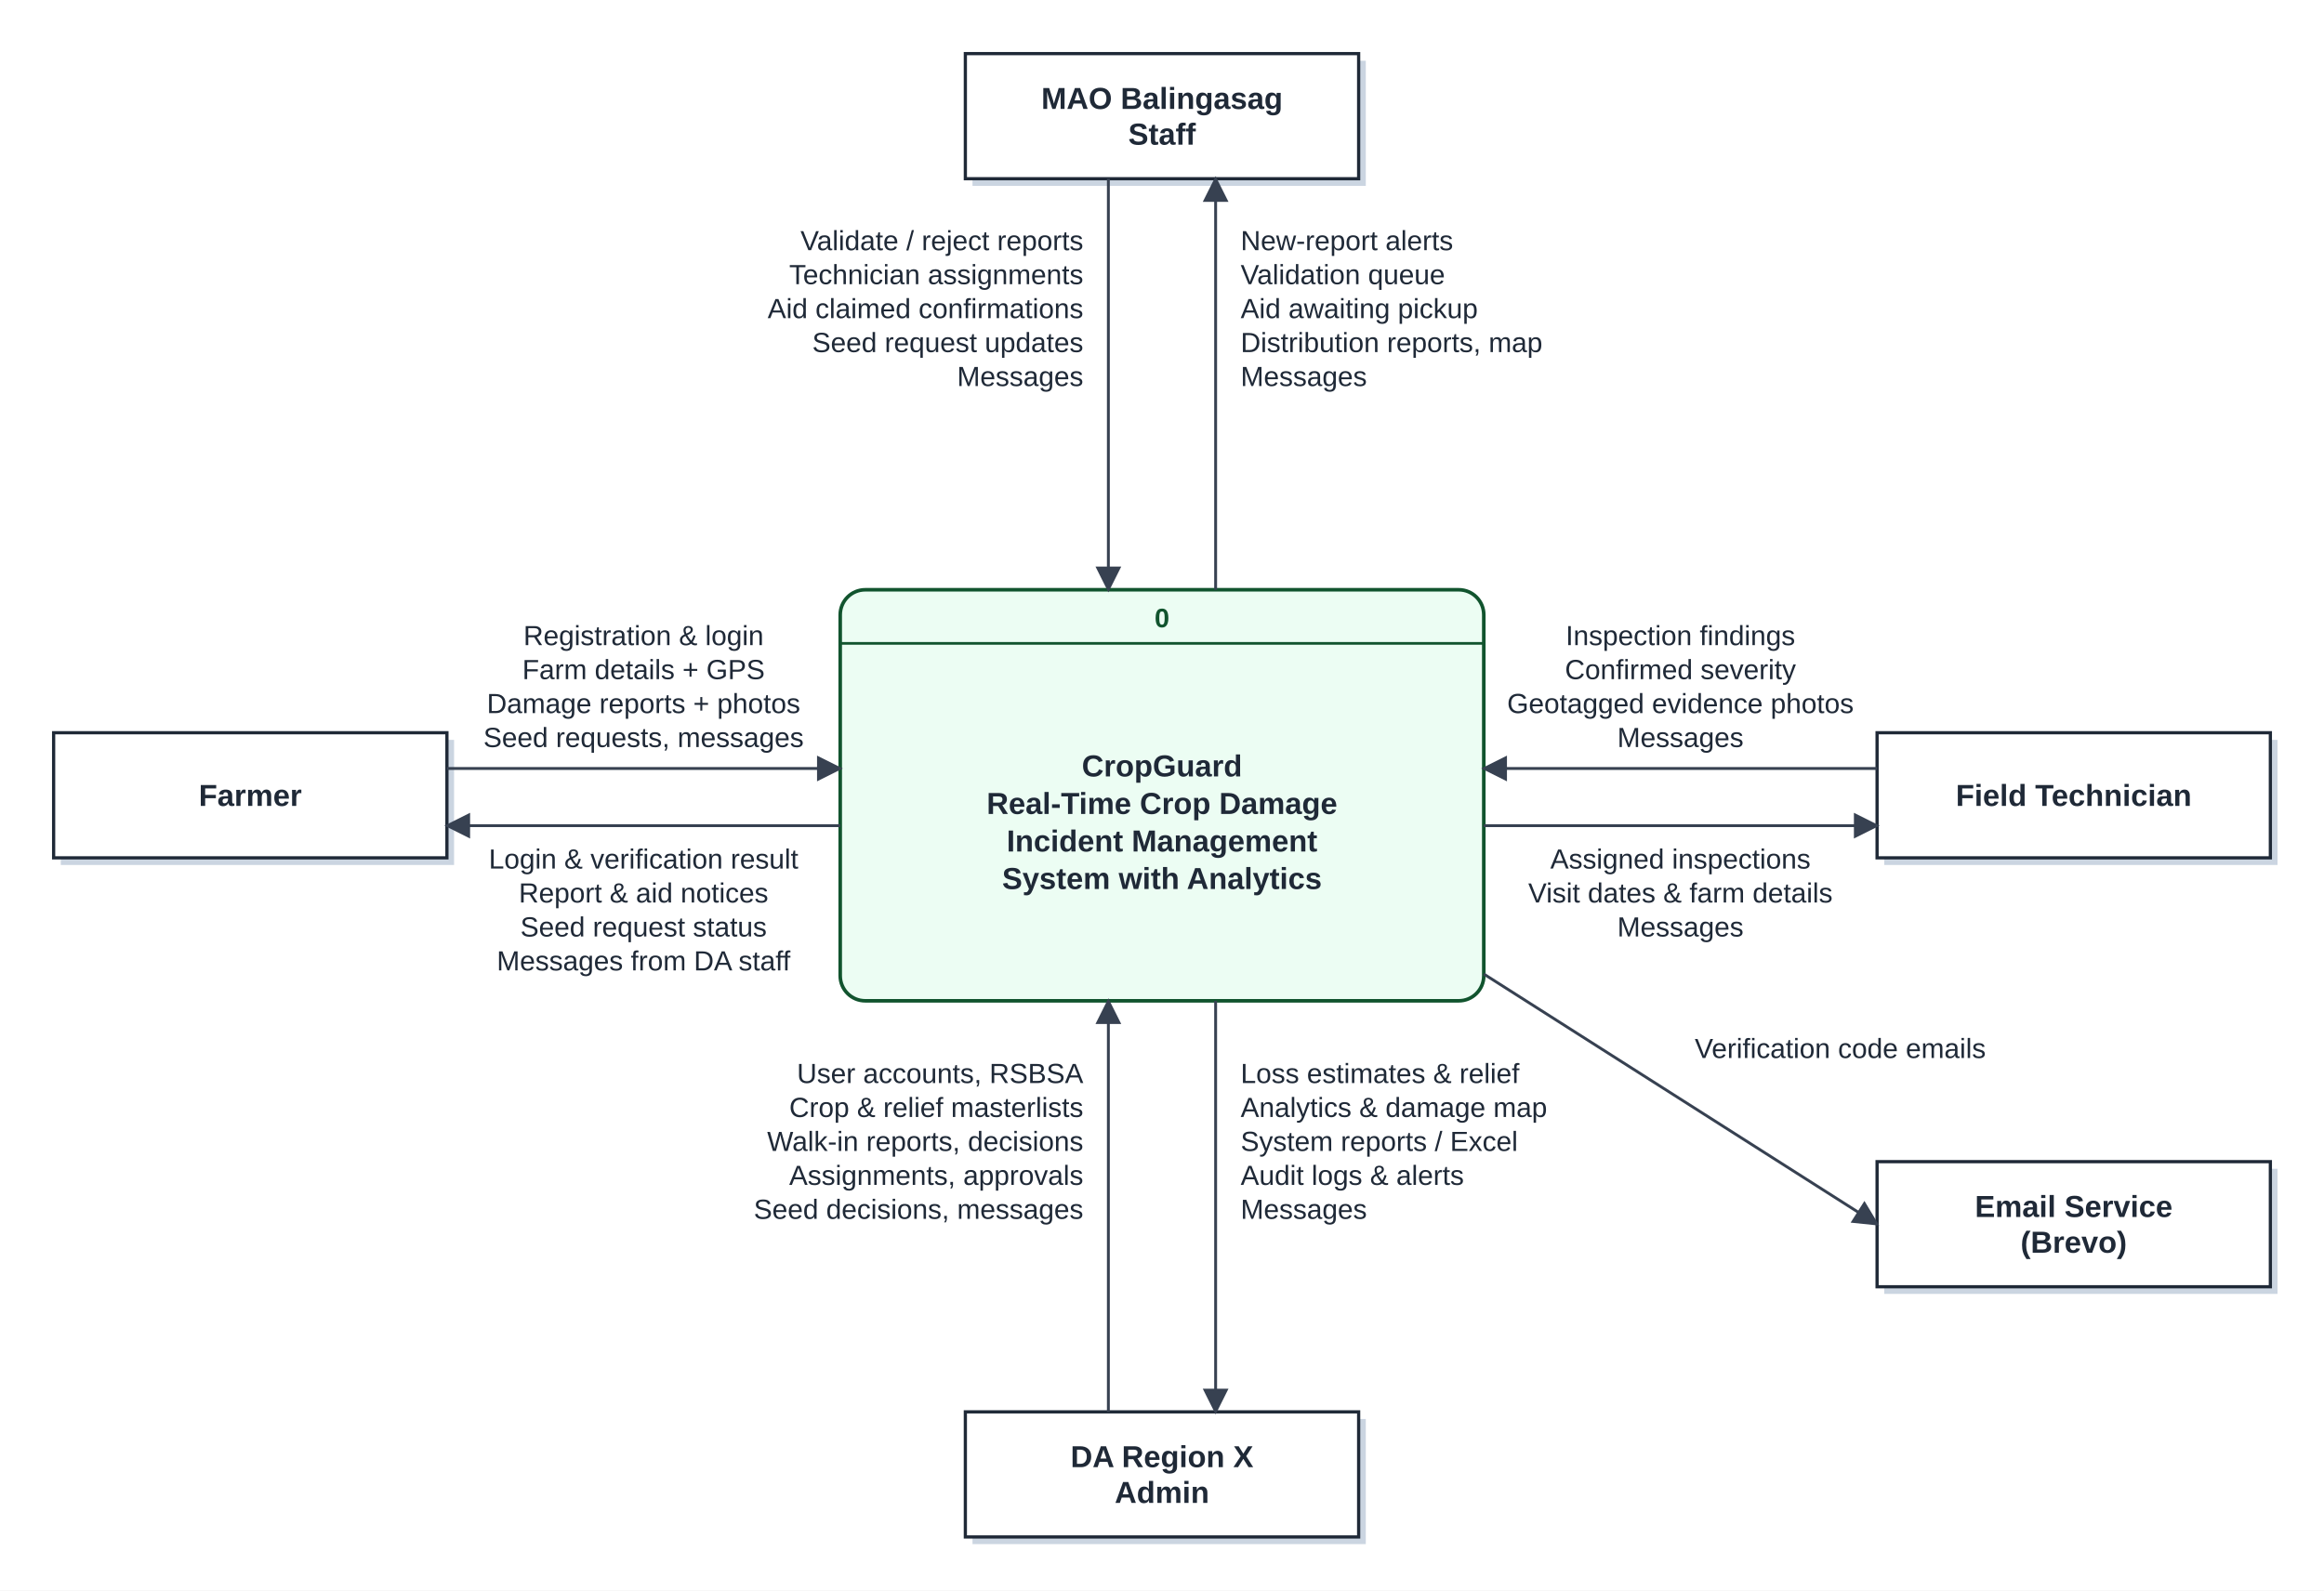
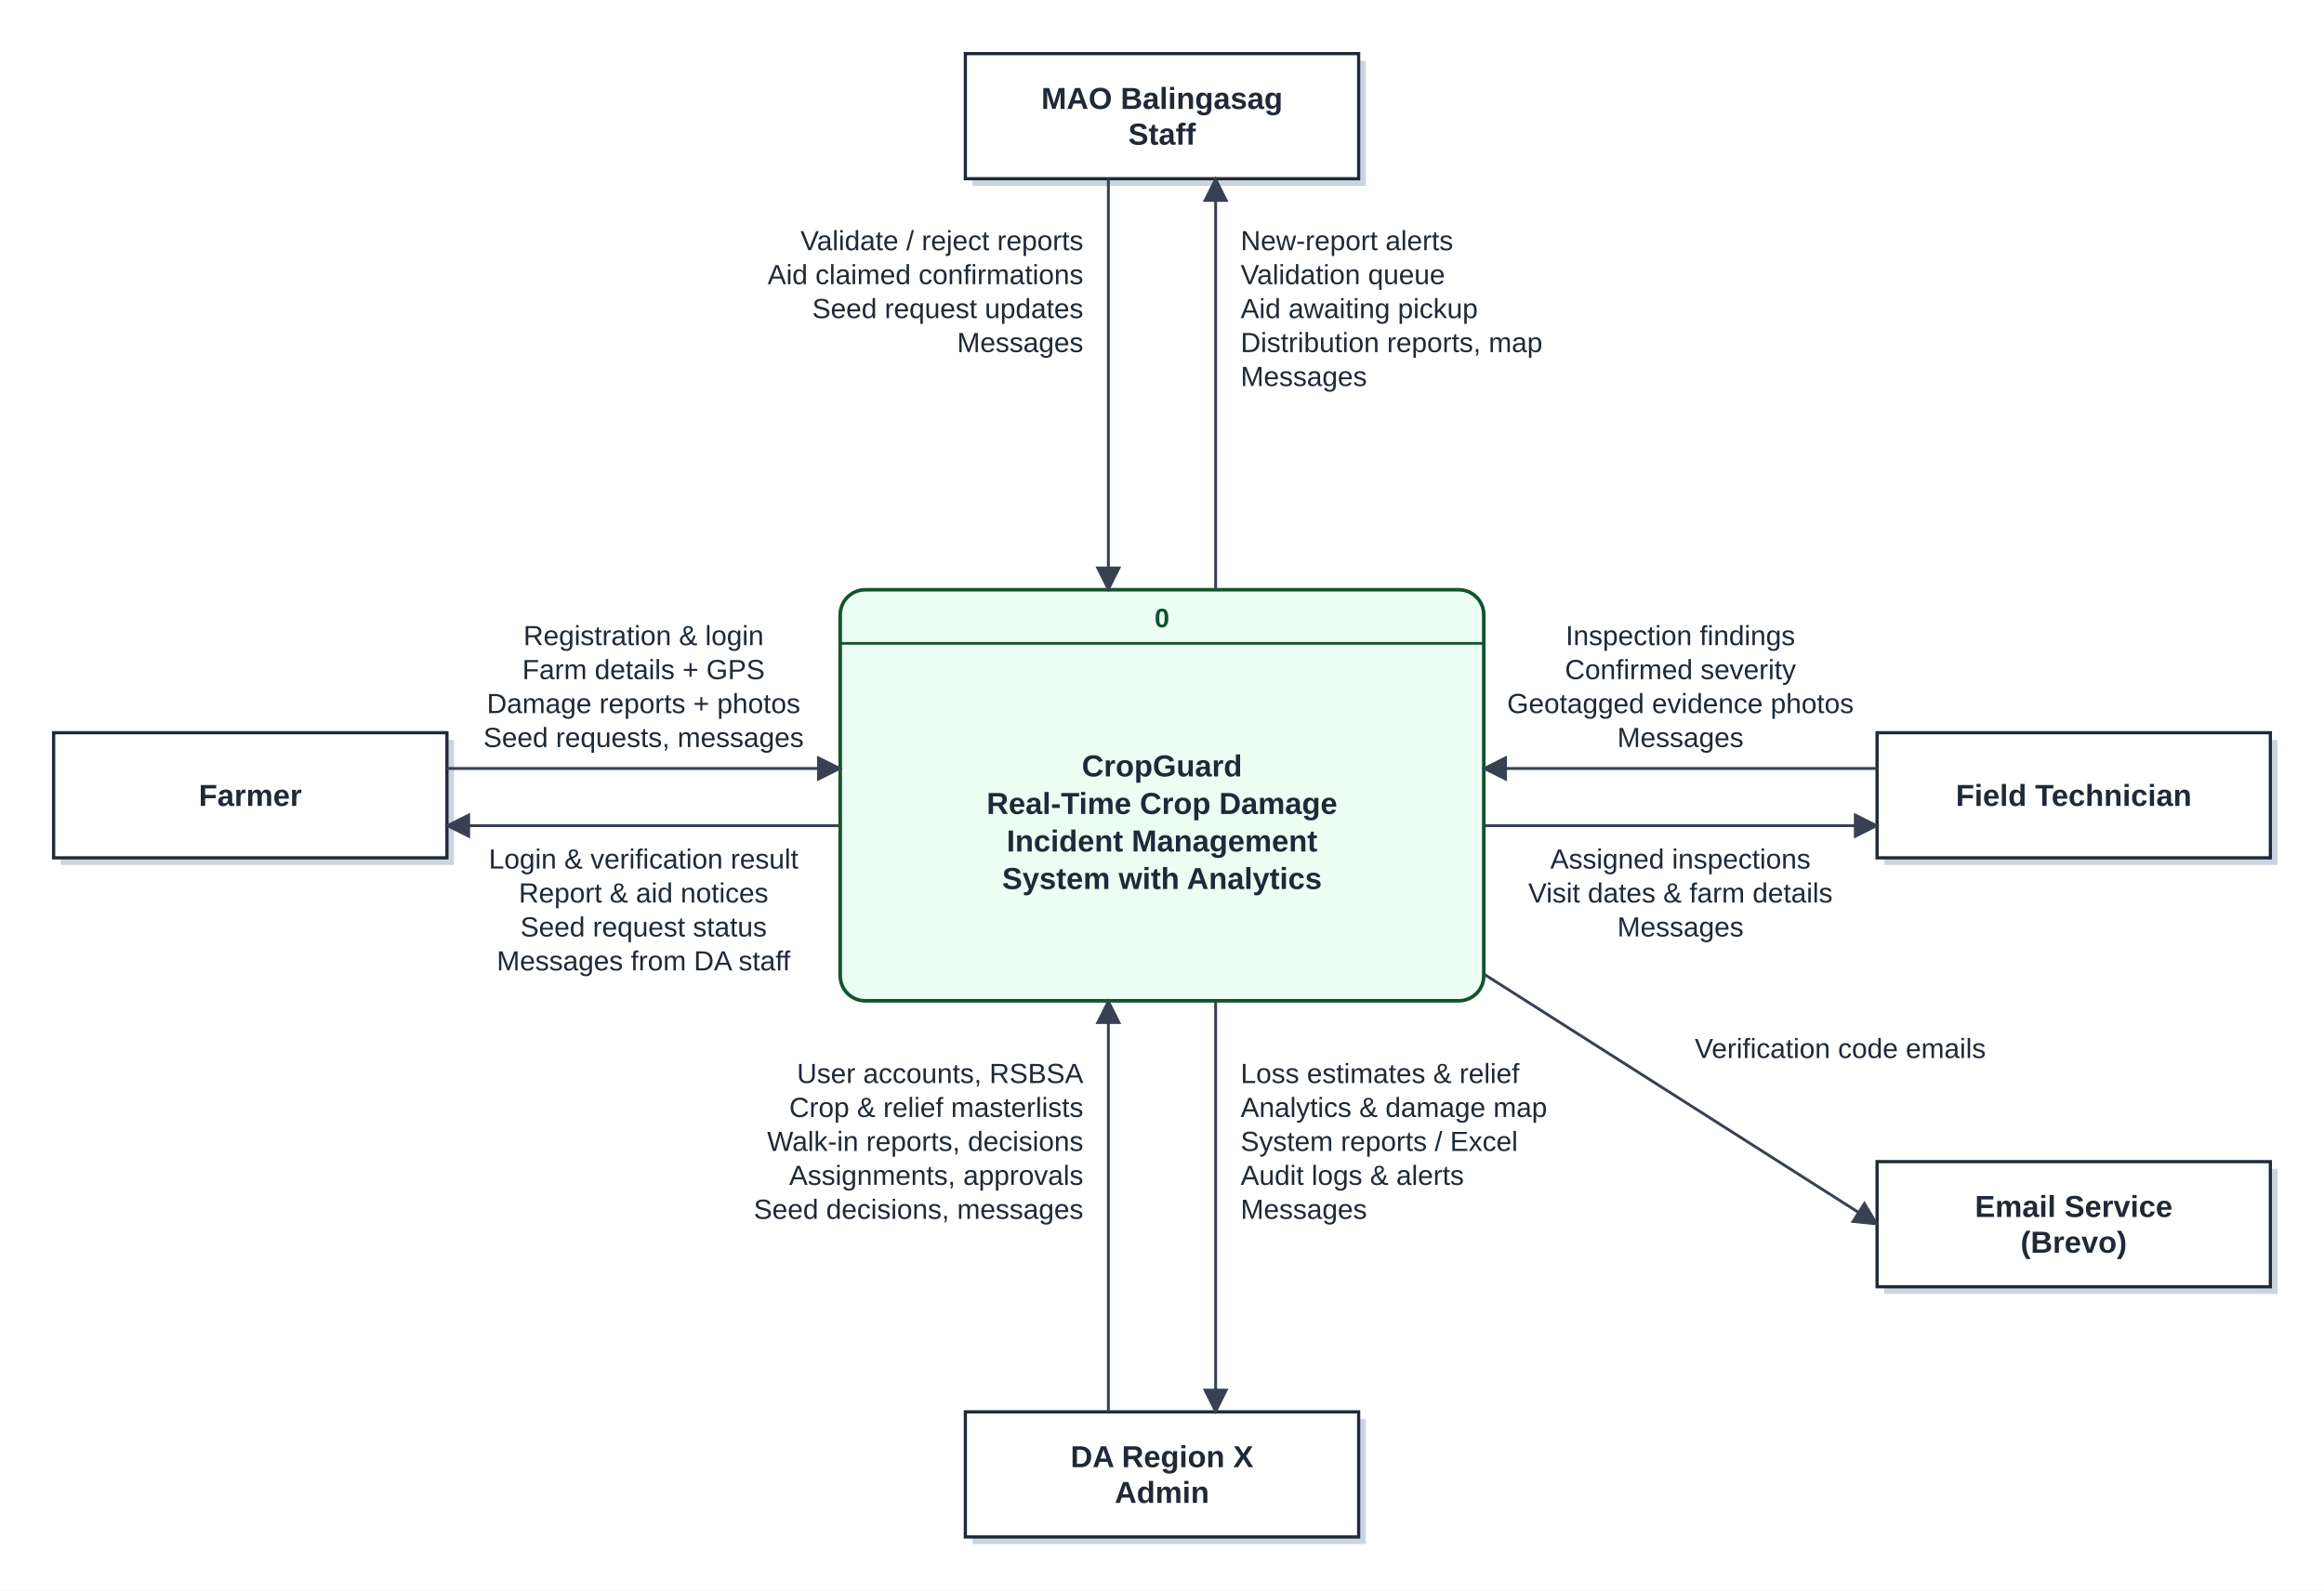
<svg xmlns="http://www.w3.org/2000/svg" width="1300" height="890" viewBox="0 0 1300 890">
  <defs>
    <marker id="ah" viewBox="0 0 10 10" refX="9" refY="5" markerWidth="9" markerHeight="9" orient="auto-start-reverse">
      <path d="M0,0 L10,5 L0,10 z" fill="#374151" />
    </marker>
  </defs>
  <rect width="1300" height="890" fill="white" />
  <rect x="470" y="330" width="360" height="230" rx="14" fill="#ecfdf3" stroke="#11542e" stroke-width="2" />
  <line x1="470" y1="360" x2="830" y2="360" stroke="#11542e" stroke-width="1.5" />
  <text x="650.0" y="351" font-family="Arial, Helvetica, sans-serif" font-size="15" font-weight="bold" fill="#11542e" text-anchor="middle">0</text>
  <text x="650.0" y="434.45" font-family="Arial, Helvetica, sans-serif" font-size="17" font-weight="bold" fill="#1f2937" text-anchor="middle">CropGuard</text>
  <text x="650.0" y="455.45" font-family="Arial, Helvetica, sans-serif" font-size="17" font-weight="bold" fill="#1f2937" text-anchor="middle">Real-Time Crop Damage</text>
  <text x="650.0" y="476.45" font-family="Arial, Helvetica, sans-serif" font-size="17" font-weight="bold" fill="#1f2937" text-anchor="middle">Incident Management</text>
  <text x="650.0" y="497.45" font-family="Arial, Helvetica, sans-serif" font-size="17" font-weight="bold" fill="#1f2937" text-anchor="middle">System with Analytics</text>
  <rect x="34" y="414" width="220" height="70" fill="#cbd5e1" />
  <rect x="30" y="410" width="220" height="70" fill="white" stroke="#1f2937" stroke-width="1.8" />
  <text x="140.0" y="450.95" font-family="Arial, Helvetica, sans-serif" font-size="17" font-weight="bold" fill="#1f2937" text-anchor="middle">Farmer</text>
  <rect x="1054" y="414" width="220" height="70" fill="#cbd5e1" />
  <rect x="1050" y="410" width="220" height="70" fill="white" stroke="#1f2937" stroke-width="1.8" />
  <text x="1160.0" y="450.95" font-family="Arial, Helvetica, sans-serif" font-size="17" font-weight="bold" fill="#1f2937" text-anchor="middle">Field Technician</text>
  <rect x="544" y="34" width="220" height="70" fill="#cbd5e1" />
  <rect x="540" y="30" width="220" height="70" fill="white" stroke="#1f2937" stroke-width="1.8" />
  <text x="650.0" y="60.95" font-family="Arial, Helvetica, sans-serif" font-size="17" font-weight="bold" fill="#1f2937" text-anchor="middle">MAO Balingasag</text>
  <text x="650.0" y="80.95" font-family="Arial, Helvetica, sans-serif" font-size="17" font-weight="bold" fill="#1f2937" text-anchor="middle">Staff</text>
  <rect x="544" y="794" width="220" height="70" fill="#cbd5e1" />
  <rect x="540" y="790" width="220" height="70" fill="white" stroke="#1f2937" stroke-width="1.8" />
  <text x="650.0" y="820.95" font-family="Arial, Helvetica, sans-serif" font-size="17" font-weight="bold" fill="#1f2937" text-anchor="middle">DA Region X</text>
  <text x="650.0" y="840.95" font-family="Arial, Helvetica, sans-serif" font-size="17" font-weight="bold" fill="#1f2937" text-anchor="middle">Admin</text>
  <rect x="1054" y="654" width="220" height="70" fill="#cbd5e1" />
  <rect x="1050" y="650" width="220" height="70" fill="white" stroke="#1f2937" stroke-width="1.8" />
  <text x="1160.0" y="680.95" font-family="Arial, Helvetica, sans-serif" font-size="17" font-weight="bold" fill="#1f2937" text-anchor="middle">Email Service</text>
  <text x="1160.0" y="700.95" font-family="Arial, Helvetica, sans-serif" font-size="17" font-weight="bold" fill="#1f2937" text-anchor="middle">(Brevo)</text>
  <line x1="250" y1="430" x2="470" y2="430" stroke="#374151" stroke-width="1.6" marker-end="url(#ah)" />
  <text x="360" y="361" font-family="Arial, Helvetica, sans-serif" font-size="15.5" font-weight="normal" fill="#1f2937" text-anchor="middle">Registration &amp; login</text>
  <text x="360" y="380" font-family="Arial, Helvetica, sans-serif" font-size="15.5" font-weight="normal" fill="#1f2937" text-anchor="middle">Farm details + GPS</text>
  <text x="360" y="399" font-family="Arial, Helvetica, sans-serif" font-size="15.5" font-weight="normal" fill="#1f2937" text-anchor="middle">Damage reports + photos</text>
  <text x="360" y="418" font-family="Arial, Helvetica, sans-serif" font-size="15.5" font-weight="normal" fill="#1f2937" text-anchor="middle">Seed requests, messages</text>
  <line x1="470" y1="462" x2="250" y2="462" stroke="#374151" stroke-width="1.6" marker-end="url(#ah)" />
  <text x="360" y="486" font-family="Arial, Helvetica, sans-serif" font-size="15.5" font-weight="normal" fill="#1f2937" text-anchor="middle">Login &amp; verification result</text>
  <text x="360" y="505" font-family="Arial, Helvetica, sans-serif" font-size="15.5" font-weight="normal" fill="#1f2937" text-anchor="middle">Report &amp; aid notices</text>
  <text x="360" y="524" font-family="Arial, Helvetica, sans-serif" font-size="15.5" font-weight="normal" fill="#1f2937" text-anchor="middle">Seed request status</text>
  <text x="360" y="543" font-family="Arial, Helvetica, sans-serif" font-size="15.5" font-weight="normal" fill="#1f2937" text-anchor="middle">Messages from DA staff</text>
  <line x1="1050" y1="430" x2="830" y2="430" stroke="#374151" stroke-width="1.6" marker-end="url(#ah)" />
  <text x="940" y="361" font-family="Arial, Helvetica, sans-serif" font-size="15.5" font-weight="normal" fill="#1f2937" text-anchor="middle">Inspection findings</text>
  <text x="940" y="380" font-family="Arial, Helvetica, sans-serif" font-size="15.5" font-weight="normal" fill="#1f2937" text-anchor="middle">Confirmed severity</text>
  <text x="940" y="399" font-family="Arial, Helvetica, sans-serif" font-size="15.5" font-weight="normal" fill="#1f2937" text-anchor="middle">Geotagged evidence photos</text>
  <text x="940" y="418" font-family="Arial, Helvetica, sans-serif" font-size="15.5" font-weight="normal" fill="#1f2937" text-anchor="middle">Messages</text>
  <line x1="830" y1="462" x2="1050" y2="462" stroke="#374151" stroke-width="1.6" marker-end="url(#ah)" />
  <text x="940" y="486" font-family="Arial, Helvetica, sans-serif" font-size="15.5" font-weight="normal" fill="#1f2937" text-anchor="middle">Assigned inspections</text>
  <text x="940" y="505" font-family="Arial, Helvetica, sans-serif" font-size="15.5" font-weight="normal" fill="#1f2937" text-anchor="middle">Visit dates &amp; farm details</text>
  <text x="940" y="524" font-family="Arial, Helvetica, sans-serif" font-size="15.5" font-weight="normal" fill="#1f2937" text-anchor="middle">Messages</text>
  <line x1="620" y1="100" x2="620" y2="330" stroke="#374151" stroke-width="1.6" marker-end="url(#ah)" />
  <text x="606" y="140" font-family="Arial, Helvetica, sans-serif" font-size="15.5" font-weight="normal" fill="#1f2937" text-anchor="end">Validate / reject reports</text>
-   <text x="606" y="159" font-family="Arial, Helvetica, sans-serif" font-size="15.5" font-weight="normal" fill="#1f2937" text-anchor="end">Technician assignments</text>
-   <text x="606" y="178" font-family="Arial, Helvetica, sans-serif" font-size="15.5" font-weight="normal" fill="#1f2937" text-anchor="end">Aid claimed confirmations</text>
-   <text x="606" y="197" font-family="Arial, Helvetica, sans-serif" font-size="15.5" font-weight="normal" fill="#1f2937" text-anchor="end">Seed request updates</text>
-   <text x="606" y="216" font-family="Arial, Helvetica, sans-serif" font-size="15.5" font-weight="normal" fill="#1f2937" text-anchor="end">Messages</text>
+   <text x="606" y="159" font-family="Arial, Helvetica, sans-serif" font-size="15.5" font-weight="normal" fill="#1f2937" text-anchor="end">Aid claimed confirmations</text>
+   <text x="606" y="178" font-family="Arial, Helvetica, sans-serif" font-size="15.5" font-weight="normal" fill="#1f2937" text-anchor="end">Seed request updates</text>
+   <text x="606" y="197" font-family="Arial, Helvetica, sans-serif" font-size="15.5" font-weight="normal" fill="#1f2937" text-anchor="end">Messages</text>
  <line x1="680" y1="330" x2="680" y2="100" stroke="#374151" stroke-width="1.6" marker-end="url(#ah)" />
  <text x="694" y="140" font-family="Arial, Helvetica, sans-serif" font-size="15.5" font-weight="normal" fill="#1f2937" text-anchor="start">New-report alerts</text>
  <text x="694" y="159" font-family="Arial, Helvetica, sans-serif" font-size="15.5" font-weight="normal" fill="#1f2937" text-anchor="start">Validation queue</text>
  <text x="694" y="178" font-family="Arial, Helvetica, sans-serif" font-size="15.5" font-weight="normal" fill="#1f2937" text-anchor="start">Aid awaiting pickup</text>
  <text x="694" y="197" font-family="Arial, Helvetica, sans-serif" font-size="15.5" font-weight="normal" fill="#1f2937" text-anchor="start">Distribution reports, map</text>
  <text x="694" y="216" font-family="Arial, Helvetica, sans-serif" font-size="15.5" font-weight="normal" fill="#1f2937" text-anchor="start">Messages</text>
  <line x1="620" y1="790" x2="620" y2="560" stroke="#374151" stroke-width="1.6" marker-end="url(#ah)" />
  <text x="606" y="606" font-family="Arial, Helvetica, sans-serif" font-size="15.5" font-weight="normal" fill="#1f2937" text-anchor="end">User accounts, RSBSA</text>
  <text x="606" y="625" font-family="Arial, Helvetica, sans-serif" font-size="15.5" font-weight="normal" fill="#1f2937" text-anchor="end">Crop &amp; relief masterlists</text>
  <text x="606" y="644" font-family="Arial, Helvetica, sans-serif" font-size="15.5" font-weight="normal" fill="#1f2937" text-anchor="end">Walk-in reports, decisions</text>
  <text x="606" y="663" font-family="Arial, Helvetica, sans-serif" font-size="15.5" font-weight="normal" fill="#1f2937" text-anchor="end">Assignments, approvals</text>
  <text x="606" y="682" font-family="Arial, Helvetica, sans-serif" font-size="15.5" font-weight="normal" fill="#1f2937" text-anchor="end">Seed decisions, messages</text>
  <line x1="680" y1="560" x2="680" y2="790" stroke="#374151" stroke-width="1.6" marker-end="url(#ah)" />
  <text x="694" y="606" font-family="Arial, Helvetica, sans-serif" font-size="15.5" font-weight="normal" fill="#1f2937" text-anchor="start">Loss estimates &amp; relief</text>
  <text x="694" y="625" font-family="Arial, Helvetica, sans-serif" font-size="15.5" font-weight="normal" fill="#1f2937" text-anchor="start">Analytics &amp; damage map</text>
  <text x="694" y="644" font-family="Arial, Helvetica, sans-serif" font-size="15.5" font-weight="normal" fill="#1f2937" text-anchor="start">System reports / Excel</text>
  <text x="694" y="663" font-family="Arial, Helvetica, sans-serif" font-size="15.5" font-weight="normal" fill="#1f2937" text-anchor="start">Audit logs &amp; alerts</text>
  <text x="694" y="682" font-family="Arial, Helvetica, sans-serif" font-size="15.5" font-weight="normal" fill="#1f2937" text-anchor="start">Messages</text>
  <line x1="830" y1="545" x2="1050" y2="685" stroke="#374151" stroke-width="1.6" marker-end="url(#ah)" />
  <text x="948" y="592" font-family="Arial, Helvetica, sans-serif" font-size="15.5" font-weight="normal" fill="#1f2937" text-anchor="start">Verification code emails</text>
</svg>
